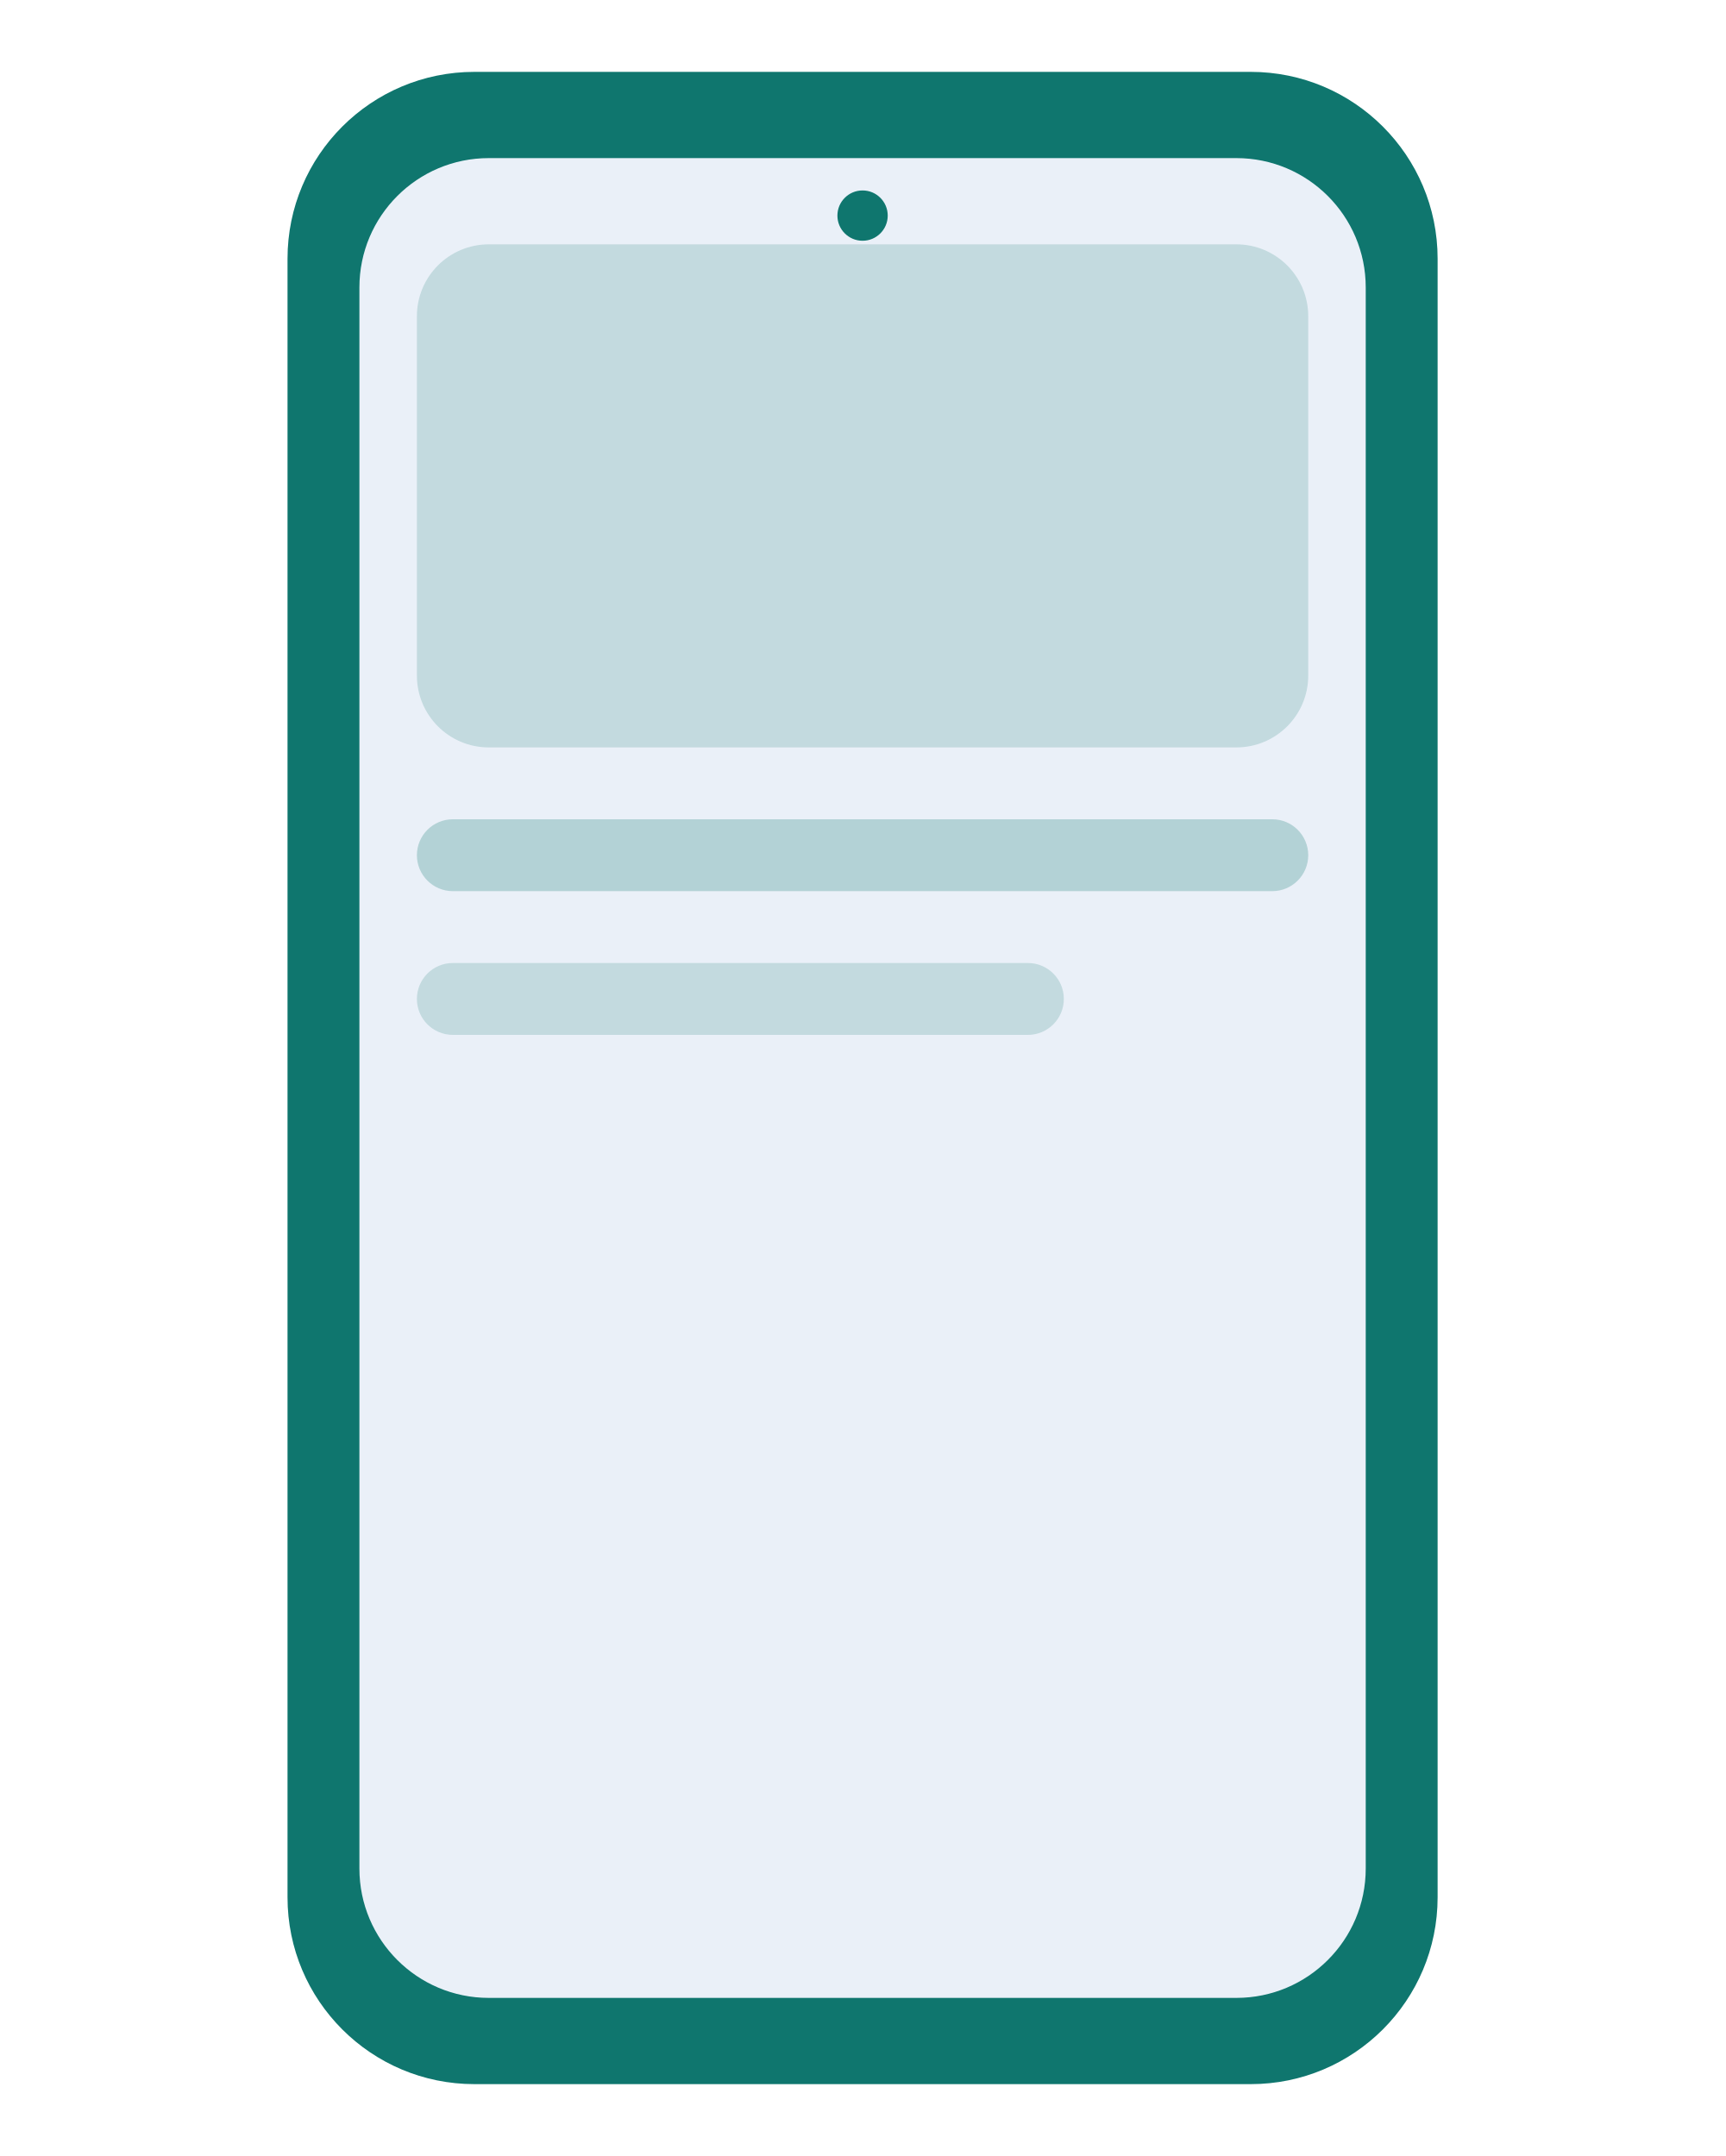
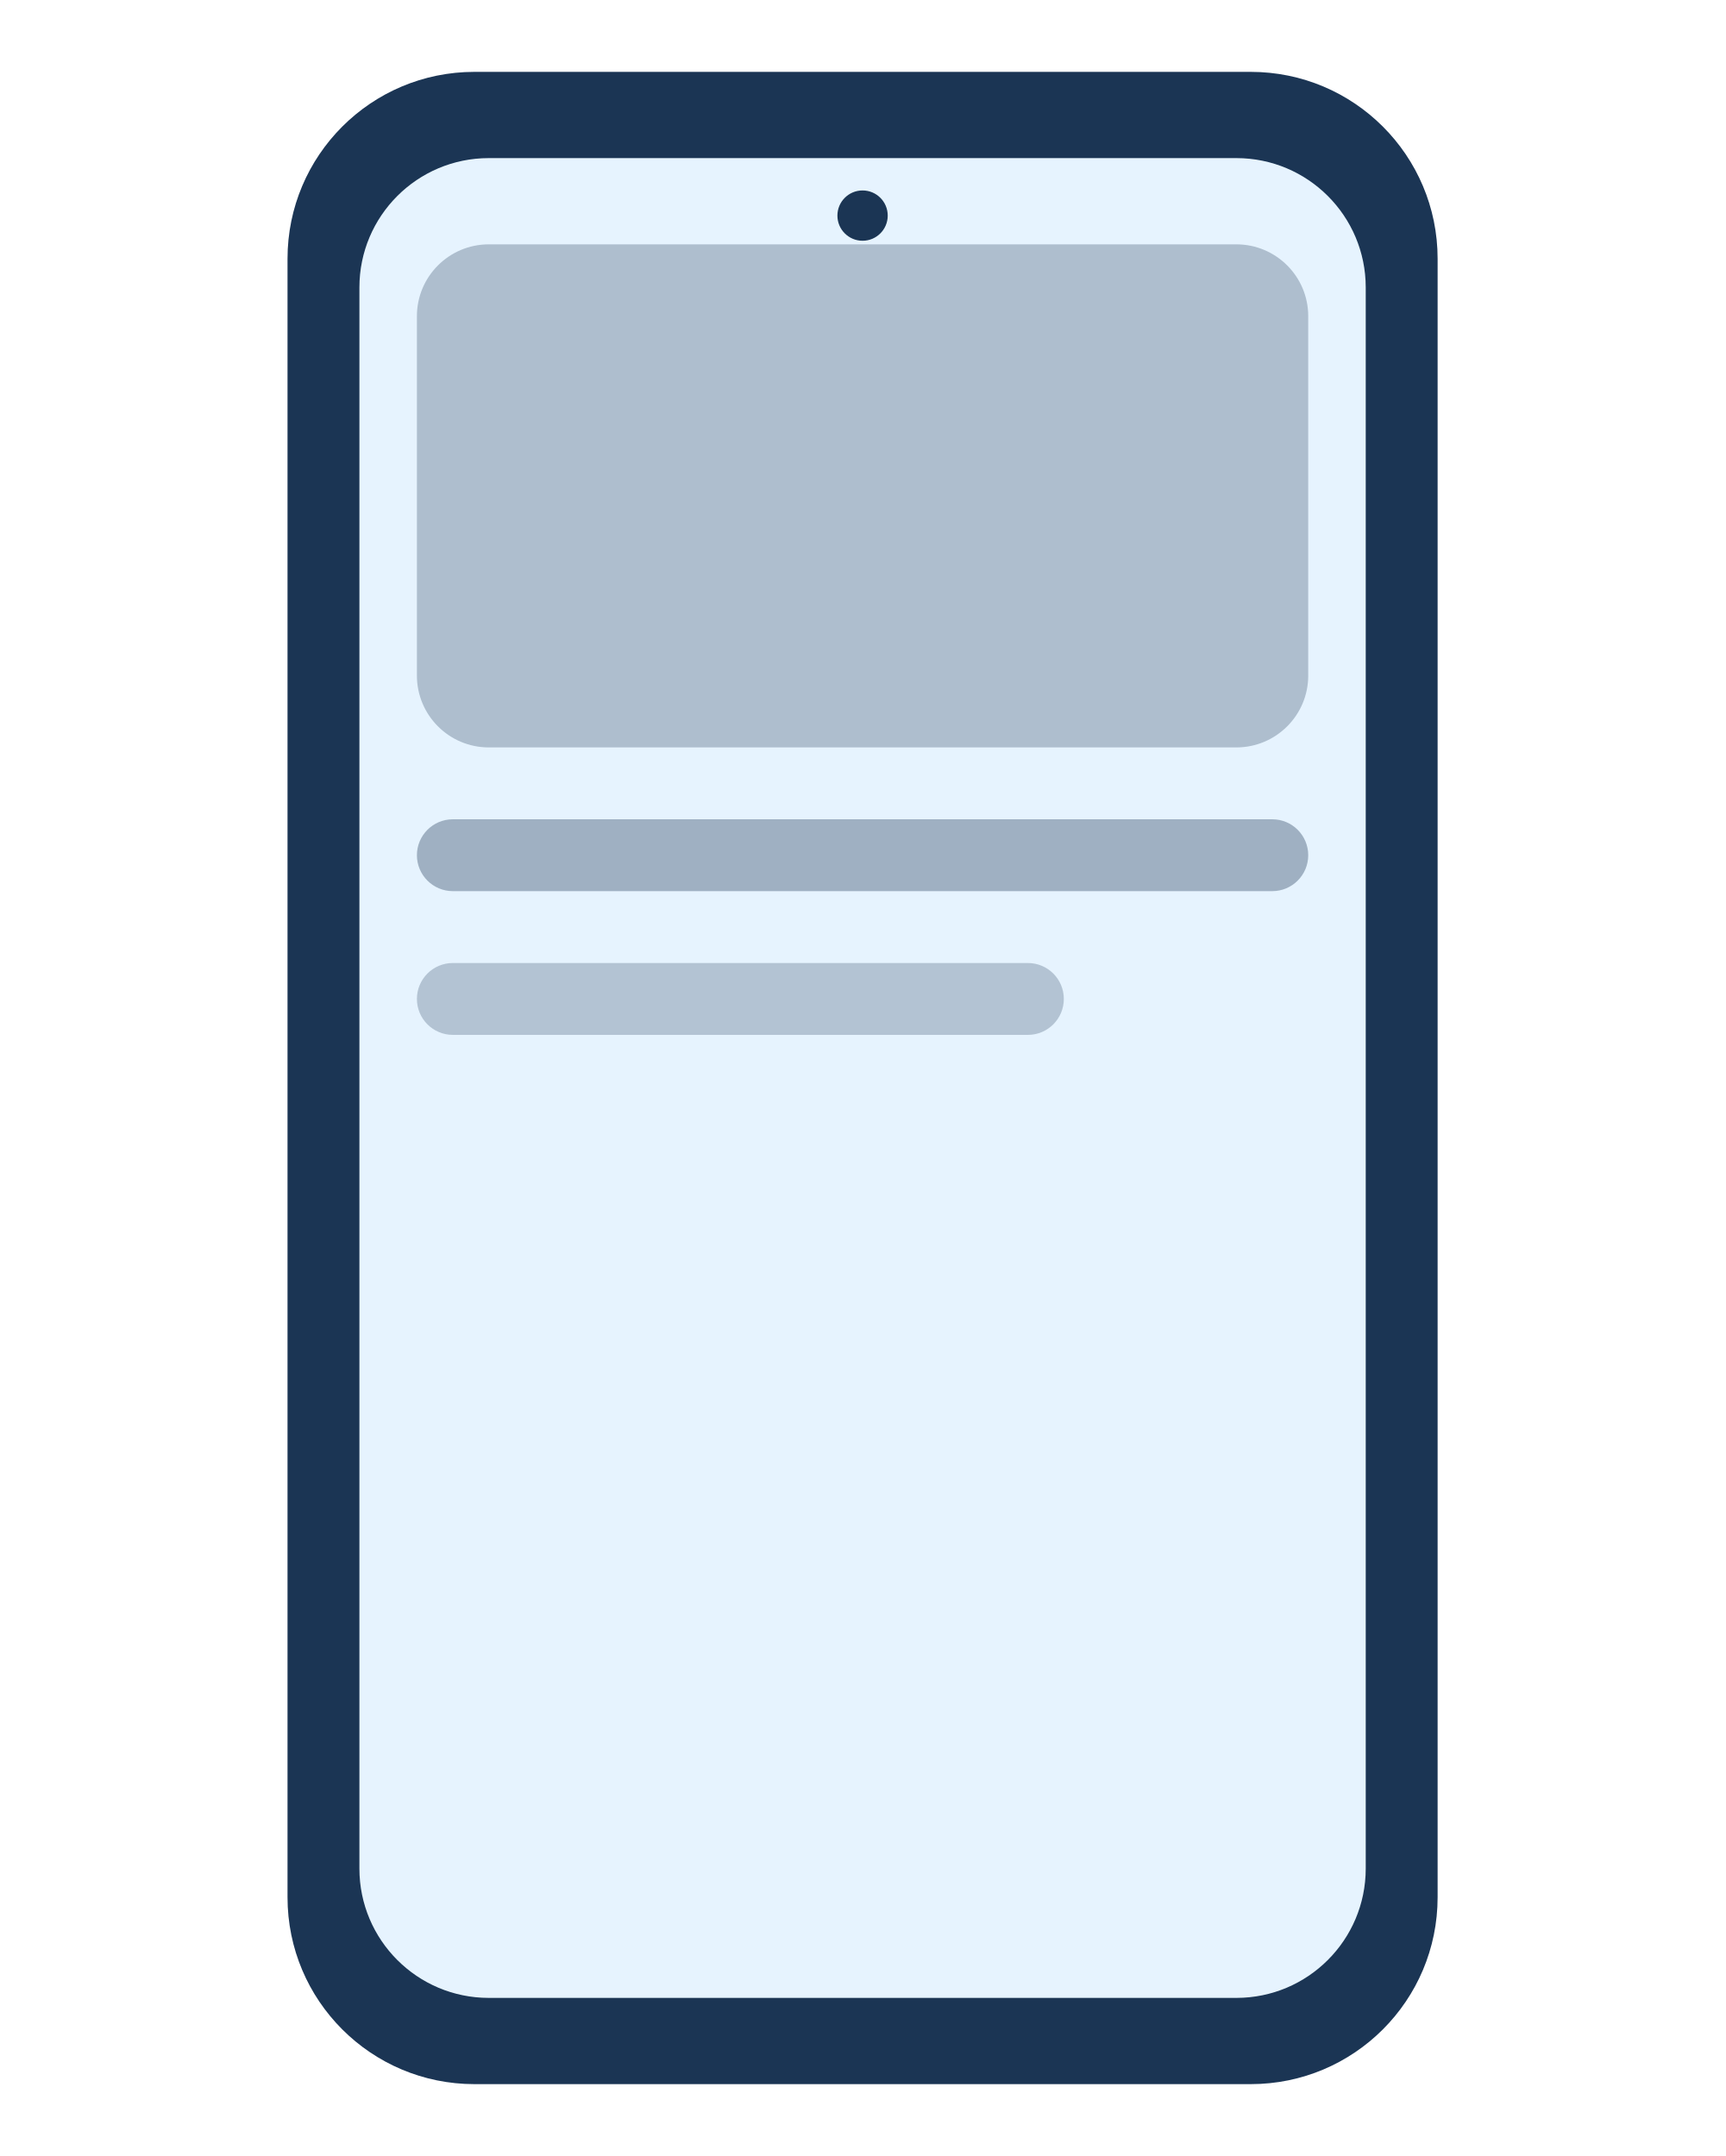
<svg xmlns="http://www.w3.org/2000/svg" viewBox="0 0 240 300" role="img" aria-label="Ảnh minh họa điện thoại">
  <g transform="translate(0,0) scale(1.0)">
-     <rect x="40" y="10" width="160" height="280" rx="26" fill="#0F766E" />
-     <rect x="50" y="22" width="140" height="256" rx="18" fill="#EAF0F8" />
-     <rect x="58" y="34" width="124" height="70" rx="10" fill="#0F766E" opacity=".18" />
-     <rect x="58" y="114" width="124" height="10" rx="5" fill="#0F766E" opacity=".25" />
-     <rect x="58" y="134" width="90" height="10" rx="5" fill="#0F766E" opacity=".18" />
-     <circle cx="120" cy="30" r="3.5" fill="#0F766E" />
+     <rect x="40" y="10" width="160" height="280" rx="26" fill="#1b3554" />
+     <rect x="50" y="22" width="140" height="256" rx="18" fill="#E6F3FE" />
+     <rect x="58" y="34" width="124" height="70" rx="10" fill="#1b3554" opacity=".28" />
+     <rect x="58" y="114" width="124" height="10" rx="5" fill="#1b3554" opacity=".35" />
+     <rect x="58" y="134" width="90" height="10" rx="5" fill="#1b3554" opacity=".25" />
+     <circle cx="120" cy="30" r="3.5" fill="#1b3554" />
  </g>
</svg>
